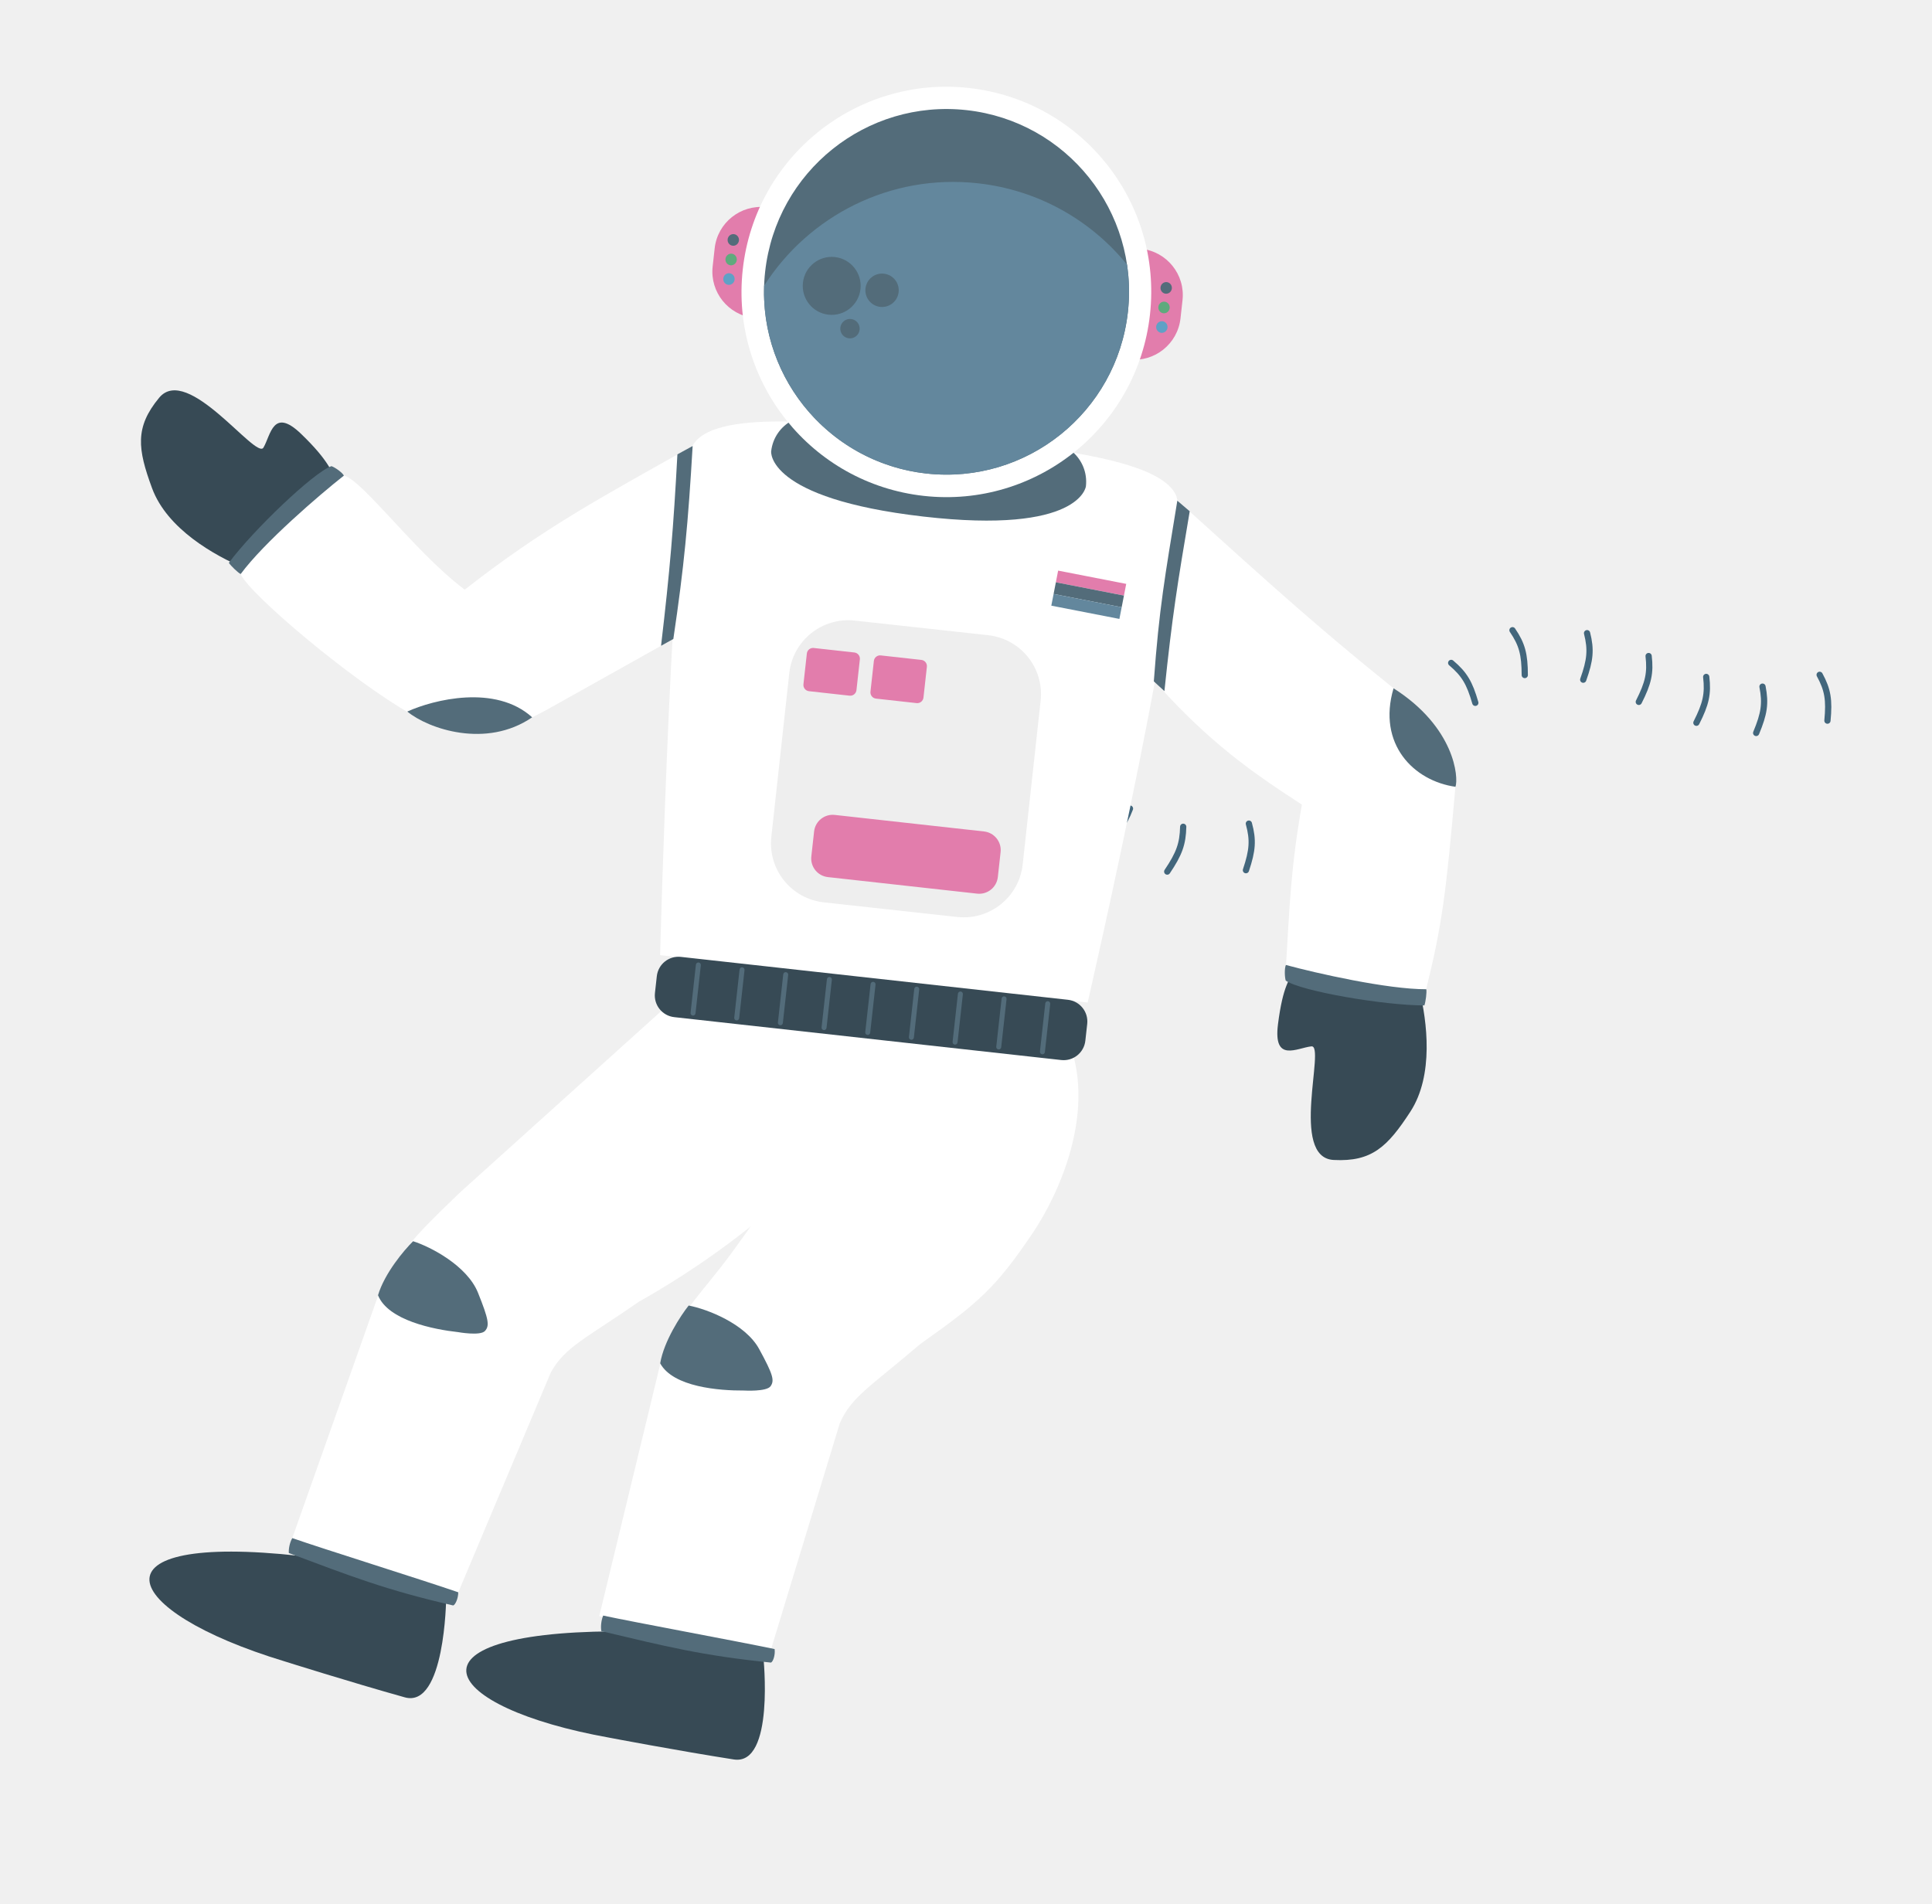
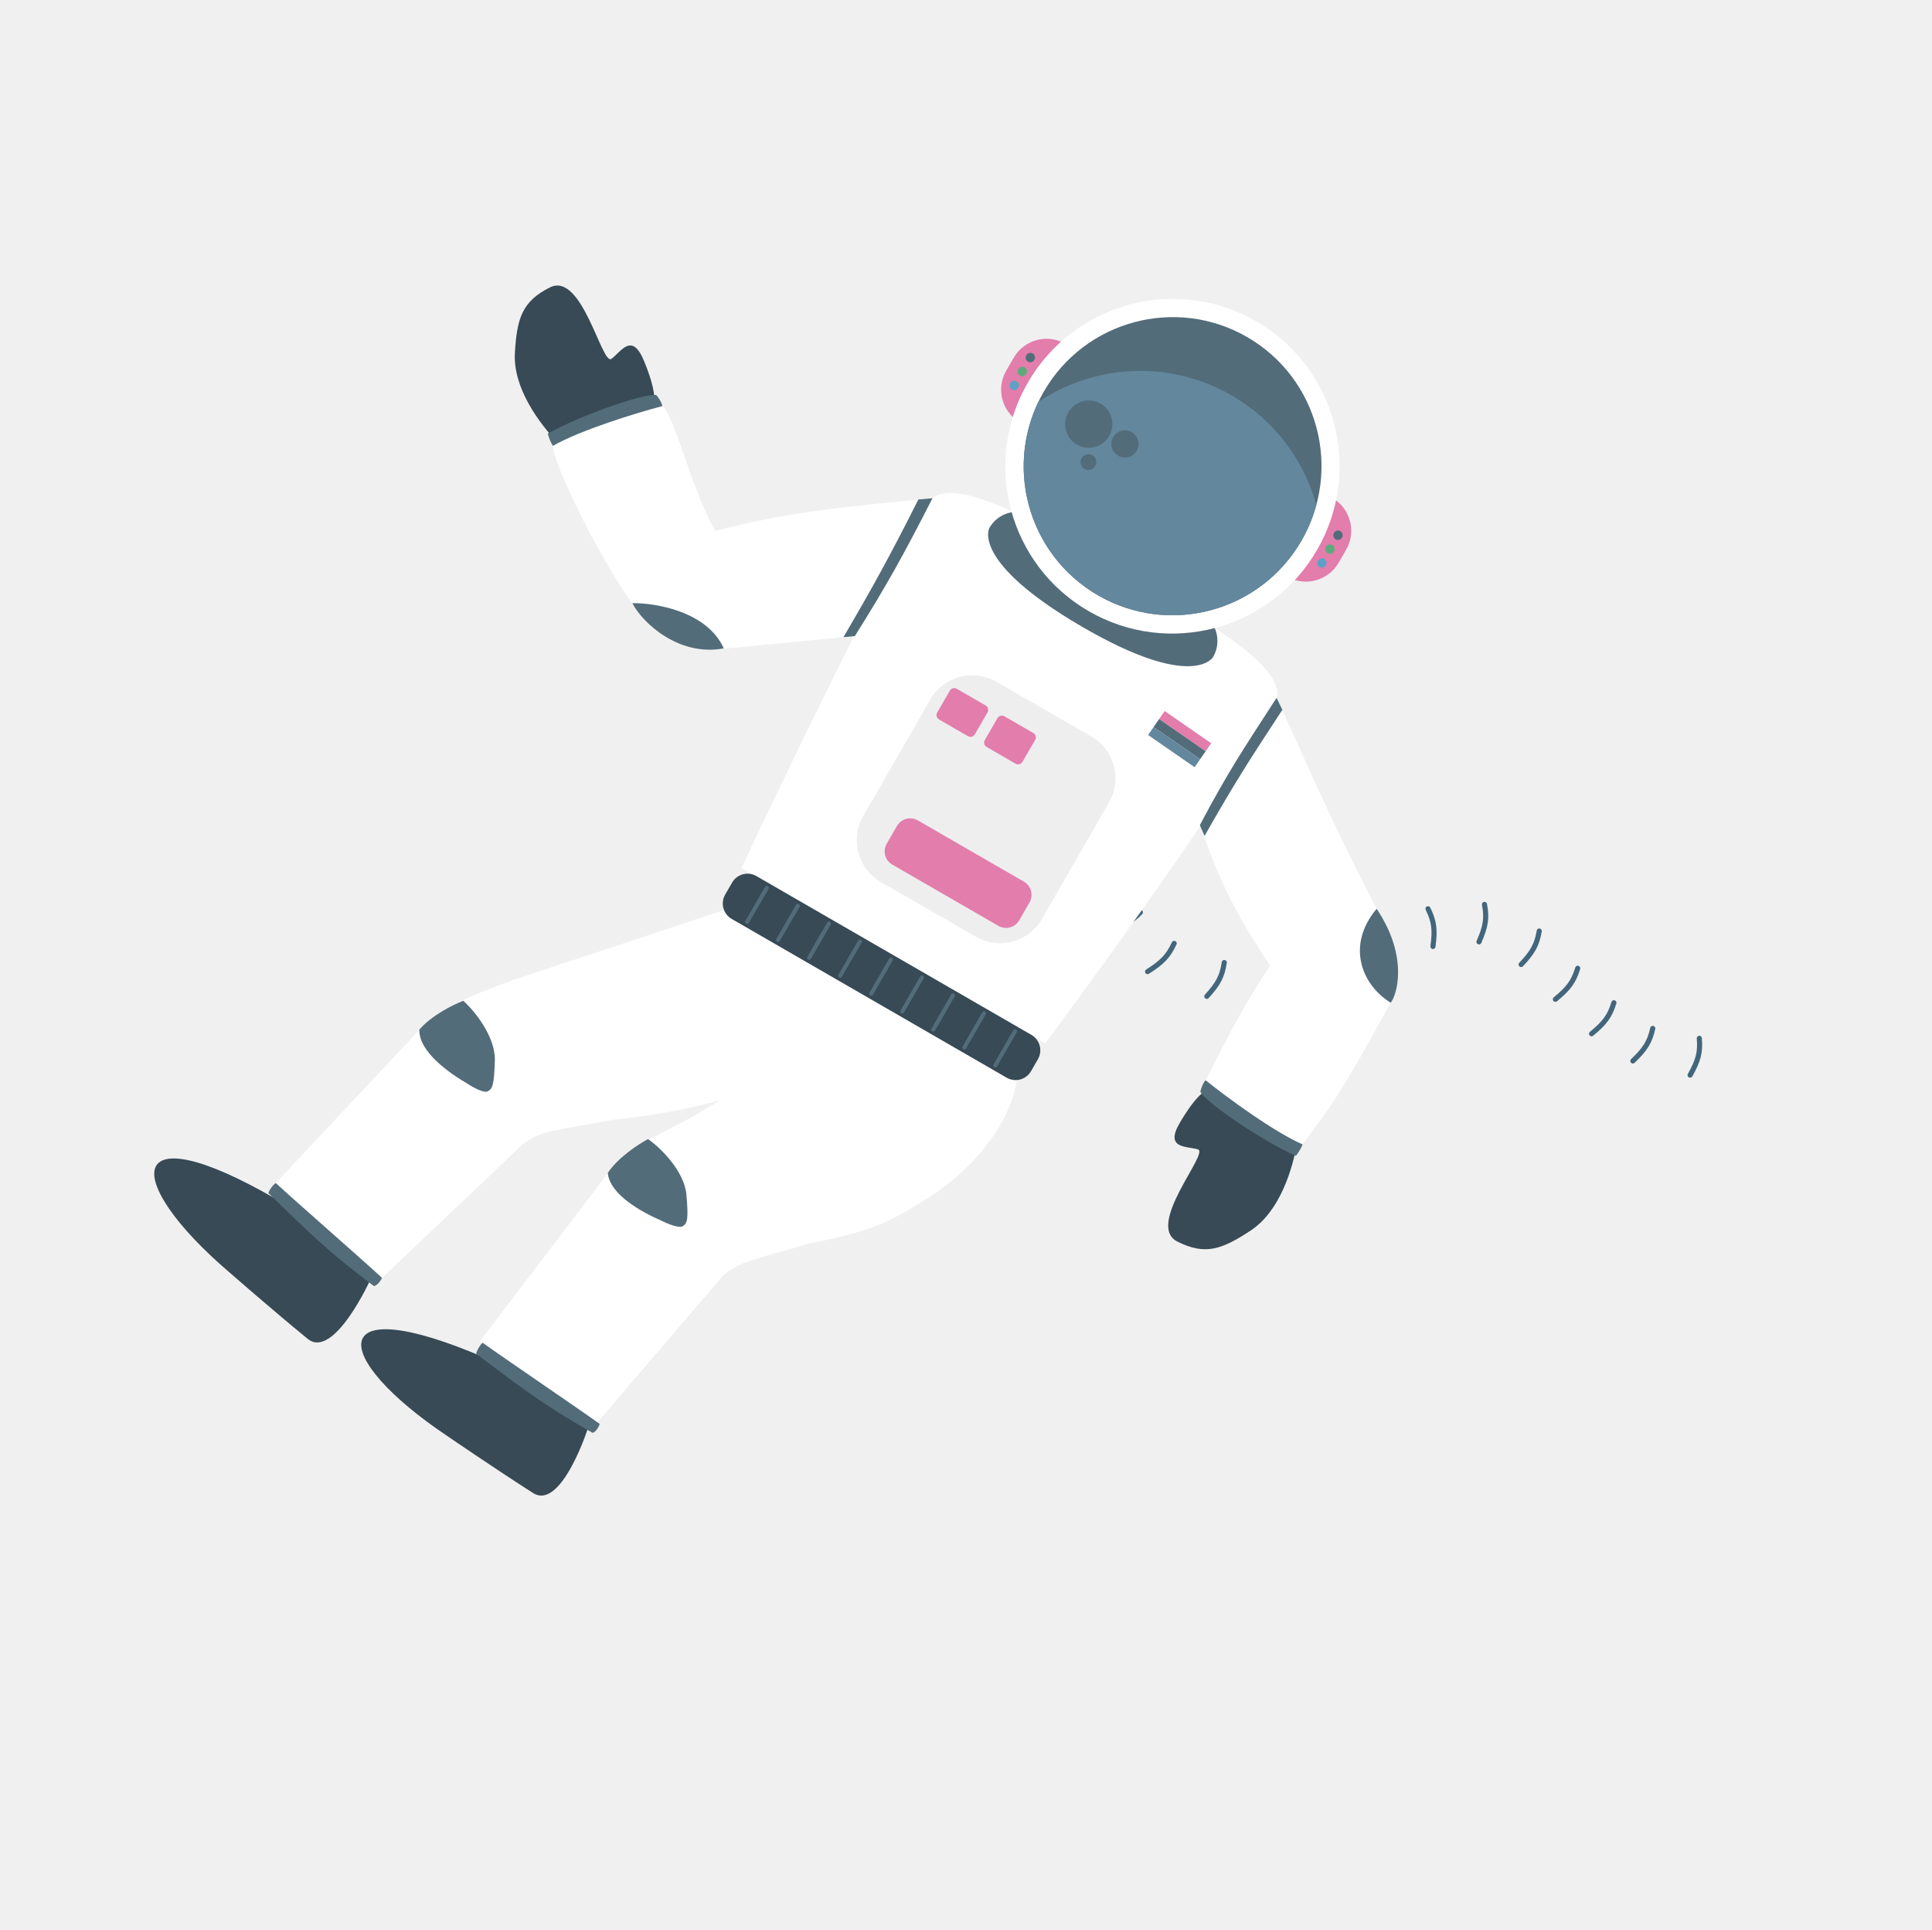
- <svg xmlns="http://www.w3.org/2000/svg" width="619" height="610" viewBox="0 0 619 610" fill="none">
+ <svg xmlns="http://www.w3.org/2000/svg" width="759" height="758" viewBox="0 0 759 758" fill="none">
  <g id="Astronaut">
    <g id="pipe">
-       <path id="Vector 14" d="M347.497 258.308C363.134 272.078 403.709 288.685 440.913 244.95C487.419 190.281 499.317 207.331 536.051 221.706C572.784 236.08 588.828 221.669 596.307 216.134" stroke="#F0F0F0" stroke-width="20" stroke-linecap="round" />
-       <path id="Vector 15" d="M352.395 270.994C357.9 266.877 360.059 264.285 362.039 259.093" stroke="#42667C" stroke-width="2" stroke-linecap="round" />
-       <path id="Vector 16" d="M373.971 279.277C377.793 273.593 378.964 270.447 379.09 264.917" stroke="#42667C" stroke-width="2" stroke-linecap="round" />
-       <path id="Vector 17" d="M399.188 278.826C401.318 272.471 401.573 269.19 400.13 263.907" stroke="#42667C" stroke-width="2" stroke-linecap="round" />
-       <path id="Vector 18" d="M426.1 268.396C425.073 261.857 423.778 258.844 420.018 254.788" stroke="#42667C" stroke-width="2" stroke-linecap="round" />
-       <path id="Vector 19" d="M442.346 253.971C440.883 247.517 439.387 244.594 435.359 240.785" stroke="#42667C" stroke-width="2" stroke-linecap="round" />
-       <path id="Vector 20" d="M457.787 239.251C455.959 232.891 454.299 230.055 450.056 226.466" stroke="#42667C" stroke-width="2" stroke-linecap="round" />
-       <path id="Vector 21" d="M472.681 225.2C470.853 218.84 469.193 216.003 464.95 212.415" stroke="#42667C" stroke-width="2" stroke-linecap="round" />
-       <path id="Vector 22" d="M488.525 216.295C488.503 209.66 487.682 206.489 484.588 201.937" stroke="#42667C" stroke-width="2" stroke-linecap="round" />
-       <path id="Vector 23" d="M507.252 217.789C509.505 211.47 509.823 208.193 508.484 202.883" stroke="#42667C" stroke-width="2" stroke-linecap="round" />
-       <path id="Vector 24" d="M525.063 224.896C528.109 218.878 528.847 215.655 528.207 210.212" stroke="#42667C" stroke-width="2" stroke-linecap="round" />
-       <path id="Vector 25" d="M543.516 231.589C546.562 225.571 547.3 222.348 546.66 216.905" stroke="#42667C" stroke-width="2" stroke-linecap="round" />
-       <path id="Vector 26" d="M562.663 234.856C565.25 228.651 565.744 225.39 564.693 220.015" stroke="#42667C" stroke-width="2" stroke-linecap="round" />
-       <path id="Vector 27" d="M585.5 230.91C586.131 224.29 585.628 221.051 583.002 216.23" stroke="#42667C" stroke-width="2" stroke-linecap="round" />
+       <path id="Vector 14" d="M435.004 351.814C443.795 370.704 474.287 402.206 525.922 377.091C590.466 345.698 594.517 366.091 622.386 394.005C650.256 421.92 670.736 415.164 679.809 413.099" stroke="#F0F0F0" stroke-width="20" stroke-linecap="round" />
+       <path id="Vector 15" d="M434.396 365.4C441.091 363.839 444.108 362.333 448.007 358.373" stroke="#42667C" stroke-width="2" stroke-linecap="round" />
+       <path id="Vector 16" d="M450.83 381.648C456.613 377.978 458.949 375.567 461.284 370.553" stroke="#42667C" stroke-width="2" stroke-linecap="round" />
+       <path id="Vector 17" d="M474.105 391.362C478.609 386.397 480.159 383.494 480.959 378.076" stroke="#42667C" stroke-width="2" stroke-linecap="round" />
+       <path id="Vector 18" d="M502.941 392.616C504.626 386.214 504.65 382.935 502.835 377.711" stroke="#42667C" stroke-width="2" stroke-linecap="round" />
+       <path id="Vector 19" d="M523.612 385.928C524.863 379.43 524.668 376.153 522.507 371.047" stroke="#42667C" stroke-width="2" stroke-linecap="round" />
+       <path id="Vector 20" d="M543.664 378.648C544.544 372.089 544.163 368.824 541.717 363.835" stroke="#42667C" stroke-width="2" stroke-linecap="round" />
+       <path id="Vector 21" d="M562.947 371.759C563.827 365.201 563.445 361.936 561 356.946" stroke="#42667C" stroke-width="2" stroke-linecap="round" />
+       <path id="Vector 22" d="M581.034 369.966C583.677 363.881 584.199 360.647 583.193 355.236" stroke="#42667C" stroke-width="2" stroke-linecap="round" />
+       <path id="Vector 23" d="M597.584 378.854C602.185 373.972 603.792 371.099 604.698 365.698" stroke="#42667C" stroke-width="2" stroke-linecap="round" />
+       <path id="Vector 24" d="M611.043 392.515C616.248 388.227 618.218 385.572 619.818 380.33" stroke="#42667C" stroke-width="2" stroke-linecap="round" />
+       <path id="Vector 25" d="M625.255 406.054C630.46 401.766 632.43 399.111 634.03 393.869" stroke="#42667C" stroke-width="2" stroke-linecap="round" />
+       <path id="Vector 26" d="M641.479 416.735C646.34 412.091 648.101 409.303 649.298 403.958" stroke="#42667C" stroke-width="2" stroke-linecap="round" />
+       <path id="Vector 27" d="M663.978 422.292C667.214 416.482 668.054 413.314 667.585 407.843" stroke="#42667C" stroke-width="2" stroke-linecap="round" />
    </g>
-     <path id="body" d="M221.885 142.82C228.347 131.132 264.91 135.126 297.733 138.823C329.828 143.29 370.267 145.887 376.673 158.418C383.078 170.95 348.479 321.233 348.479 321.233L211.499 306.05C211.499 306.05 215.423 154.508 221.885 142.82Z" fill="white" />
-     <path id="collar" d="M247.073 144.63C248.048 135.827 257.455 130.652 265.413 134.541L287.742 145.452C294.049 148.534 301.23 149.33 308.059 147.704L332.236 141.948C340.852 139.896 348.897 147.006 347.921 155.808V155.808C347.921 155.808 347.921 155.808 347.921 155.808C347.921 155.809 346.201 171.324 295.802 165.515C245.402 159.705 247.073 144.63 247.073 144.63C247.073 144.63 247.073 144.63 247.073 144.63V144.63Z" fill="#536C7A" />
+     <path id="body" d="M366.338 195.606C376.949 187.497 408.831 205.836 437.407 222.402C465.007 239.381 501 257.997 501.835 272.047C502.669 286.096 410.636 409.838 410.636 409.838L291.281 340.928C291.281 340.928 355.726 203.716 366.338 195.606Z" fill="white" />
+     <path id="collar" d="M388.679 207.378C393.107 199.708 403.8 198.746 409.526 205.503L425.595 224.462C430.134 229.817 436.391 233.43 443.297 234.683L467.752 239.119C476.466 240.7 480.979 250.441 476.551 258.111V258.111C476.551 258.111 476.551 258.111 476.551 258.111C476.551 258.112 468.746 271.631 424.92 246.072C381.095 220.514 388.679 207.378 388.679 207.378C388.679 207.378 388.679 207.378 388.679 207.378V207.378Z" fill="#536C7A" />
    <g id="headphone-1">
-       <path id="Rectangle 2" d="M245.435 66.397V66.397C237.252 65.49 229.883 71.388 228.976 79.571L228.33 85.396C227.423 93.579 233.322 100.948 241.505 101.855V101.855L245.435 66.397Z" fill="#E27DAC" />
-       <ellipse id="Ellipse 6" cx="234.941" cy="76.879" rx="1.822" ry="1.867" transform="rotate(6.32508 234.941 76.8785)" fill="#536C7A" />
-       <ellipse id="Ellipse 7" cx="234.246" cy="83.146" rx="1.822" ry="1.867" transform="rotate(6.32508 234.246 83.1456)" fill="#5FAA7D" />
-       <ellipse id="Ellipse 8" cx="233.551" cy="89.413" rx="1.822" ry="1.867" transform="rotate(6.32508 233.551 89.4126)" fill="#5FA1C6" />
+       <path id="Rectangle 2" d="M418.593 135.072V135.072C411.463 130.956 402.346 133.398 398.229 140.528L395.299 145.604C391.182 152.734 393.625 161.851 400.755 165.968V165.968L418.593 135.072Z" fill="#E27DAC" />
+       <ellipse id="Ellipse 6" cx="404.773" cy="140.457" rx="1.822" ry="1.867" transform="rotate(30 404.773 140.457)" fill="#536C7A" />
+       <ellipse id="Ellipse 7" cx="401.62" cy="145.918" rx="1.822" ry="1.867" transform="rotate(30 401.62 145.918)" fill="#5FAA7D" />
+       <ellipse id="Ellipse 8" cx="398.468" cy="151.379" rx="1.822" ry="1.867" transform="rotate(30 398.468 151.379)" fill="#5FA1C6" />
    </g>
    <g id="headphone-2">
-       <path id="Rectangle 1" d="M365.696 79.727V79.727C373.879 80.634 379.777 88.003 378.87 96.186L378.224 102.011C377.317 110.194 369.948 116.092 361.766 115.185V115.185L365.696 79.727Z" fill="#E27DAC" />
-       <ellipse id="Ellipse 9" cx="373.64" cy="92.253" rx="1.822" ry="1.867" transform="rotate(6.32508 373.64 92.2526)" fill="#536C7A" />
-       <ellipse id="Ellipse 10" cx="372.945" cy="98.52" rx="1.822" ry="1.867" transform="rotate(6.32508 372.945 98.5196)" fill="#5FAA7D" />
-       <ellipse id="Ellipse 11" cx="372.25" cy="104.787" rx="1.822" ry="1.867" transform="rotate(6.32508 372.25 104.787)" fill="#5FA1C6" />
+       <path id="Rectangle 1" d="M523.38 195.571V195.571C530.51 199.687 532.953 208.804 528.836 215.934L525.906 221.01C521.789 228.14 512.672 230.583 505.542 226.466V226.466L523.38 195.571Z" fill="#E27DAC" />
+       <ellipse id="Ellipse 9" cx="525.626" cy="210.232" rx="1.822" ry="1.867" transform="rotate(30 525.626 210.232)" fill="#536C7A" />
+       <ellipse id="Ellipse 10" cx="522.473" cy="215.692" rx="1.822" ry="1.867" transform="rotate(30 522.473 215.692)" fill="#5FAA7D" />
+       <ellipse id="Ellipse 11" cx="519.32" cy="221.153" rx="1.822" ry="1.867" transform="rotate(30 519.32 221.153)" fill="#5FA1C6" />
    </g>
    <g id="main-head">
-       <ellipse id="Ellipse 1" cx="303.212" cy="93.544" rx="65.633" ry="65.75" transform="rotate(6.32508 303.212 93.5445)" fill="white" />
-       <ellipse id="Ellipse 4" cx="303.257" cy="93.508" rx="58.47" ry="58.574" transform="rotate(6.32508 303.257 93.5078)" fill="#536C7A" />
-       <path id="Subtract" fill-rule="evenodd" clip-rule="evenodd" d="M361.371 99.95C357.807 132.102 328.899 155.283 296.804 151.725C266.211 148.334 243.764 121.872 244.817 91.556C259.088 69.191 285.209 55.614 313.32 58.73C332.813 60.89 349.615 70.673 361.094 84.787C361.827 89.697 361.944 94.782 361.371 99.95ZM282.016 98.332C284.948 98.657 287.589 96.54 287.915 93.602C288.241 90.665 286.128 88.02 283.195 87.695C280.263 87.37 277.622 89.488 277.297 92.425C276.971 95.362 279.084 98.007 282.016 98.332ZM275.414 105.656C275.224 107.363 273.689 108.595 271.984 108.406C270.279 108.217 269.051 106.679 269.24 104.971C269.429 103.263 270.965 102.032 272.67 102.221C274.374 102.41 275.603 103.948 275.414 105.656ZM265.449 100.836C270.54 101.401 275.126 97.723 275.692 92.623C276.257 87.522 272.588 82.93 267.496 82.365C262.405 81.801 257.819 85.478 257.253 90.579C256.688 95.68 260.357 100.272 265.449 100.836Z" fill="#63879D" />
+       <ellipse id="Ellipse 1" cx="460.606" cy="183.135" rx="65.633" ry="65.75" transform="rotate(30 460.606 183.135)" fill="white" />
+       <ellipse id="Ellipse 4" cx="460.663" cy="183.119" rx="58.47" ry="58.574" transform="rotate(30 460.663 183.119)" fill="#536C7A" />
+       <path id="Subtract" fill-rule="evenodd" clip-rule="evenodd" d="M511.299 212.354C495.124 240.37 459.341 249.992 431.376 233.846C404.718 218.455 394.786 185.207 407.924 157.865C429.974 143.113 459.349 141.167 483.844 155.309C500.829 165.115 512.288 180.821 517.134 198.357C515.833 203.148 513.898 207.851 511.299 212.354ZM439.272 179.009C441.827 180.484 445.096 179.605 446.574 177.045C448.051 174.486 447.178 171.215 444.623 169.74C442.068 168.265 438.799 169.144 437.322 171.703C435.844 174.263 436.717 177.533 439.272 179.009ZM430.284 183.064C429.425 184.552 427.525 185.063 426.039 184.206C424.554 183.348 424.046 181.447 424.905 179.959C425.764 178.47 427.665 177.959 429.15 178.817C430.636 179.675 431.144 181.576 430.284 183.064ZM423.093 174.649C427.53 177.211 433.206 175.684 435.772 171.24C438.338 166.796 436.822 161.116 432.385 158.555C427.949 155.993 422.272 157.52 419.706 161.964C417.14 166.409 418.657 172.088 423.093 174.649Z" fill="#63879D" />
    </g>
    <g id="left-arm">
-       <path id="Vector 2" d="M48.717 156.421C53.547 169.523 68.73 177.994 78.301 182.055L108.099 155.133C106.599 151.67 105.492 147.705 96.477 139.031C87.461 130.357 86.77 139.4 84.409 143.422C82.048 147.443 60.087 116.455 50.993 127.447C43.154 136.922 44.085 143.857 48.717 156.421Z" fill="#374A55" />
-       <path id="Vector 1" d="M148.892 188.943C173.905 169.372 192.219 159.563 222.3 142.687L218.965 202.912L175.365 227.328C158.883 236.232 148.524 239.278 128.11 226.678C107.695 214.078 75.915 186.699 76.981 183.113C78.047 179.528 104.665 155.572 108.874 152.559C113.083 149.545 131.774 176.111 148.892 188.943Z" fill="white" />
-       <path id="Vector 7" d="M77.113 183.931C84.497 173.898 102.359 158.559 110.184 152.392C109.601 151.337 107.338 149.763 106.2 149.362C100.591 151.241 81.031 169.948 73.324 180.343C74.032 181.381 76.185 183.471 77.113 183.931Z" fill="#536C7A" />
-       <path id="Vector 5" d="M130.488 227.998C138.929 224.174 158.75 219.19 170.504 229.845C155.772 239.937 137.298 233.569 130.488 227.998Z" fill="#536C7A" />
-       <path id="Vector 6" d="M215.734 204.74C219.205 181.347 220.461 167.741 221.919 142.913L217.035 145.584C215.769 169.26 214.644 182.693 211.794 206.936L215.734 204.74Z" fill="#536C7A" />
+       <path id="Vector 2" d="M202.282 138.528C201.444 152.467 211.948 166.321 219.083 173.884L257.183 161.193C257.201 157.419 257.779 153.343 253.005 141.779C248.231 130.215 243.968 138.219 240.191 140.955C236.413 143.69 228.743 106.491 216.001 112.906C205.017 118.436 203.085 125.161 202.282 138.528Z" fill="#374A55" />
+       <path id="Vector 1" d="M280.968 208.537C311.734 200.657 332.445 199.028 366.771 195.652L339.534 249.469L289.798 254.323C271.129 255.859 260.418 254.489 246.782 234.752C233.145 215.015 215.034 177.179 217.449 174.323C219.865 171.467 253.862 160.216 258.927 159.146C263.992 158.076 270.442 189.912 280.968 208.537Z" fill="white" />
+       <path id="Vector 7" d="M217.242 175.125C228.033 168.901 250.551 162.026 260.194 159.52C260.084 158.319 258.643 155.969 257.762 155.145C251.871 154.613 226.445 163.892 215.212 170.318C215.444 171.553 216.577 174.331 217.242 175.125Z" fill="#536C7A" />
+       <path id="Vector 5" d="M248.43 236.916C257.696 236.803 277.85 240.198 284.336 254.676C266.791 258.003 252.429 244.752 248.43 236.916Z" fill="#536C7A" />
+       <path id="Vector 6" d="M335.84 249.846C348.412 229.815 355.027 217.858 366.332 195.705L360.786 196.191C350.119 217.366 343.695 229.216 331.35 250.274L335.84 249.846Z" fill="#536C7A" />
    </g>
    <g id="right-arm">
-       <path id="Vector 9" d="M452.591 225.403C423.207 202.112 407.21 187.396 378.861 161.826C374.404 184.499 372.474 197.121 371.075 219.585C387.444 237.681 400.465 247.051 417.118 257.817C413.507 278.47 413.201 290.008 411.952 310.688C429.5 315.214 439.338 317.389 456.886 317.186C462.052 296.218 463.258 286.601 466.229 252.987C467.018 241.101 460.568 231.727 452.591 225.403Z" fill="white" />
-       <path id="Vector 8" d="M369.676 218.323C371.413 194.738 373.191 184.982 377.206 160.438L381.178 163.823C377.229 187.202 375.597 197.188 373.069 221.466L369.676 218.323Z" fill="#536C7A" />
-       <path id="Vector 2_2" d="M451.86 356.223C459.48 344.521 457.219 327.258 454.769 317.139C438.458 317.326 429.929 315.291 415.115 310.28C413.233 313.553 411.036 315.767 409.459 328.192C407.881 340.617 415.539 335.778 420.169 335.277C424.799 334.776 413.056 370.925 427.285 371.679C439.55 372.33 444.552 367.443 451.86 356.223Z" fill="#374A55" />
-       <path id="Vector 7_2" d="M456.98 316.974C444.539 317.023 421.601 311.811 411.995 309.198C411.498 310.297 411.585 313.056 411.942 314.21C416.79 317.599 443.439 322.167 456.363 322.162C456.773 320.973 457.164 317.996 456.98 316.974Z" fill="#536C7A" />
-       <path id="Vector 5_2" d="M466.327 252.105C452.964 250.239 441.202 238.43 446.485 220.546C466.14 233.039 467.354 249.123 466.327 252.105Z" fill="#536C7A" />
+       <path id="Vector 9" d="M544.466 363.879C526.907 330.749 518.166 310.848 502.47 276.046C489.284 295.021 482.448 305.806 472.147 325.818C479.872 348.964 488.034 362.773 498.963 379.32C487.362 396.785 482.449 407.229 473.001 425.668C487.255 436.859 495.392 442.801 511.544 449.662C524.696 432.533 529.662 424.21 545.88 394.617C551.376 384.048 549.233 372.873 544.466 363.879Z" fill="white" />
+       <path id="Vector 8" d="M471.372 324.101C482.433 303.198 487.98 294.977 501.512 274.11L503.791 278.805C490.786 298.631 485.282 307.121 473.218 328.341L471.372 324.101Z" fill="#536C7A" />
+       <path id="Vector 2_2" d="M491.266 483.395C502.944 475.738 507.805 459.02 509.624 448.768C494.611 442.39 487.617 437.101 476.062 426.564C473.024 428.805 470.123 429.951 463.689 440.697C457.255 451.443 466.212 450.086 470.653 451.486C475.095 452.887 449.824 481.278 462.553 487.682C473.525 493.203 480.068 490.737 491.266 483.395Z" fill="#374A55" />
+       <path id="Vector 7_2" d="M511.716 449.506C500.302 444.555 481.388 430.57 473.639 424.32C472.742 425.126 471.715 427.689 471.578 428.889C474.657 433.94 497.229 448.824 509.068 454.009C509.92 453.084 511.474 450.515 511.716 449.506Z" fill="#536C7A" />
+       <path id="Vector 5_2" d="M546.324 393.849C534.835 386.774 528.805 371.236 540.825 356.978C553.808 376.312 548.462 391.531 546.324 393.849Z" fill="#536C7A" />
    </g>
    <g id="body-set">
-       <rect id="Rectangle 7" x="254.955" y="196.778" width="81.014" height="90.826" rx="19" transform="rotate(6.25532 254.955 196.778)" fill="#EEEEEE" />
-       <rect id="Rectangle 8" x="261.493" y="260.457" width="60.118" height="20.046" rx="6" transform="rotate(6.32508 261.493 260.457)" fill="#E27DAC" />
-       <rect id="Rectangle 9" x="258.732" y="207.409" width="17.088" height="13.925" rx="2" transform="rotate(6.32508 258.732 207.409)" fill="#E27DAC" />
-       <rect id="Rectangle 10" x="280.204" y="209.789" width="17.088" height="13.925" rx="2" transform="rotate(6.32508 280.204 209.789)" fill="#E27DAC" />
+       <rect id="Rectangle 7" x="374.958" y="258.303" width="81.014" height="90.826" rx="19" transform="rotate(29.9302 374.958 258.303)" fill="#EEEEEE" />
+       <rect id="Rectangle 8" x="355.375" y="319.247" width="60.118" height="20.046" rx="6" transform="rotate(30 355.375 319.247)" fill="#E27DAC" />
+       <rect id="Rectangle 9" x="374.148" y="269.556" width="17.088" height="13.925" rx="2" transform="rotate(30 374.148 269.556)" fill="#E27DAC" />
+       <rect id="Rectangle 10" x="392.857" y="280.358" width="17.088" height="13.925" rx="2" transform="rotate(30 392.857 280.358)" fill="#E27DAC" />
    </g>
    <g id="flag">
-       <rect id="Rectangle 4" width="22.224" height="3.814" transform="matrix(0.98152 0.191358 -0.191073 0.981576 339.02 182.838)" fill="#E27DAC" />
-       <rect id="Rectangle 5" width="22.224" height="3.814" transform="matrix(0.98152 0.191358 -0.191073 0.981576 338.291 186.581)" fill="#536C7A" />
-       <rect id="Rectangle 6" x="337.563" y="190.325" width="22.224" height="3.814" transform="rotate(11.0237 337.563 190.325)" fill="#63879D" />
+       <rect id="Rectangle 4" width="22.224" height="3.814" transform="matrix(0.822075 0.56938 -0.56914 0.82224 457.545 279.291)" fill="#E27DAC" />
+       <rect id="Rectangle 5" width="22.224" height="3.814" transform="matrix(0.822075 0.56938 -0.56914 0.82224 455.375 282.427)" fill="#536C7A" />
+       <rect id="Rectangle 6" x="453.204" y="285.563" width="22.224" height="3.814" transform="rotate(34.6986 453.204 285.563)" fill="#63879D" />
    </g>
    <g id="left-leg">
-       <path id="Vector 10" d="M147.444 382.033L212.912 323.028L305.645 334.69L258.563 377.305C242.44 392.563 224.714 405.813 204.807 417.037C187.418 429.046 181.032 431.611 176.506 439.698L146.695 510.546L93.522 493.184L121.725 413.54C127.333 400.474 139.5 389.809 147.444 382.033Z" fill="white" />
-       <path id="Vector 12" d="M153.141 414.211C149.684 405.617 138.024 399.506 132.343 397.716C129.457 400.579 123.171 408.051 121.114 415.034C124.353 423.103 138.92 425.976 146.796 426.849C146.796 426.849 153.915 428.129 155.391 426.463C156.867 424.797 156.647 422.925 153.141 414.211Z" fill="#536C7A" />
-       <path id="Vector 13" d="M91.1 532.315C37.404 516.056 27.888 490.996 96.133 498.56L142.945 512.227C142.945 512.227 142.565 547.467 129.684 543.865C112.23 538.986 91.1 532.315 91.1 532.315Z" fill="#374A55" />
-       <path id="Vector 7_3" d="M146.822 510.203C135.513 506.293 103.297 496.222 93.649 492.841C92.772 494.357 92.439 496.422 92.54 497.627C112.229 505.002 123.688 509.489 145.195 514.428C145.891 514.235 146.82 512.161 146.822 510.203Z" fill="#536C7A" />
+       <path id="Vector 10" d="M202.106 384.795L285.757 357.045L366.003 404.962L305.772 425.085C284.88 432.584 263.325 437.602 240.586 439.888C219.838 443.903 212.96 443.688 205.568 449.278L149.816 502.191L108.09 464.94L165.901 403.323C176.283 393.609 191.709 388.727 202.106 384.795Z" fill="white" />
+       <path id="Vector 12" d="M194.403 416.553C194.688 407.295 186.463 397.015 181.979 393.095C178.186 394.558 169.429 398.877 164.741 404.446C164.467 413.137 176.655 421.618 183.518 425.58C183.518 425.58 189.523 429.61 191.544 428.677C193.565 427.745 194.115 425.941 194.403 416.553Z" fill="#536C7A" />
+       <path id="Vector 13" d="M90.159 499.805C47.511 463.353 48.859 436.581 108.323 470.912L145.707 502.226C145.707 502.226 131.209 534.347 120.858 525.876C106.832 514.399 90.159 499.805 90.159 499.805Z" fill="#374A55" />
+       <path id="Vector 7_3" d="M150.07 501.928C141.283 493.807 115.822 471.647 108.344 464.677C106.932 465.713 105.798 467.471 105.407 468.614C120.477 483.275 129.17 491.985 146.884 505.145C147.598 505.247 149.282 503.721 150.07 501.928Z" fill="#536C7A" />
    </g>
    <g id="right-leg">
-       <path id="Vector 10_2" d="M234.21 401.74C243.34 389.303 268.419 352.897 286.617 328.426L342.75 334.61C351.051 357.336 338.883 383.218 330.845 395.133C318.949 412.767 313.517 417.424 294.869 430.641C278.805 444.379 272.716 447.589 269.046 456.1L246.672 529.642L191.996 517.857L211.866 435.73C216.101 422.157 225.08 414.177 234.21 401.74Z" fill="white" />
-       <path id="Vector 12_2" d="M243.23 432.263C238.791 424.135 226.496 419.434 220.644 418.324C218.113 421.506 212.744 429.663 211.518 436.839C215.679 444.472 230.482 445.616 238.407 445.558C238.407 445.558 245.626 445.994 246.897 444.166C248.169 442.339 247.731 440.505 243.23 432.263Z" fill="#536C7A" />
-       <path id="Vector 13_2" d="M195.427 556.83C140.196 546.986 127.815 523.216 196.477 522.718L244.568 530.796C244.568 530.796 248.312 565.836 235.097 563.772C217.192 560.974 195.427 556.83 195.427 556.83Z" fill="#374A55" />
-       <path id="Vector 7_4" d="M248.184 528.399C236.476 525.937 203.246 519.815 193.252 517.669C192.571 519.283 192.424 521.477 192.674 522.659C213.131 527.51 225.061 530.526 247.017 532.732C247.683 532.453 248.427 530.342 248.184 528.399Z" fill="#536C7A" />
+       <path id="Vector 10_2" d="M273.657 437.685C287.013 429.961 324.6 406.689 351.092 391.585L400.017 419.788C398.494 443.935 376.958 462.752 364.812 470.437C346.836 481.81 339.991 483.895 317.605 488.511C297.377 494.642 290.512 495.137 283.733 501.458L233.712 559.826L188.369 527.078L239.544 459.842C248.874 449.111 260.302 445.409 273.657 437.685Z" fill="white" />
+       <path id="Vector 12_2" d="M269.661 469.26C268.86 460.034 259.487 450.792 254.574 447.425C250.978 449.323 242.785 454.638 238.781 460.718C239.526 469.379 252.625 476.371 259.905 479.5C259.905 479.5 266.342 482.798 268.24 481.635C270.138 480.471 270.474 478.616 269.661 469.26Z" fill="#536C7A" />
+       <path id="Vector 13_2" d="M175.862 564.149C129.232 532.956 127.438 506.215 190.521 533.33L231.321 560.038C231.321 560.038 220.68 593.633 209.406 586.436C194.131 576.684 175.862 564.149 175.862 564.149Z" fill="#374A55" />
+       <path id="Vector 7_4" d="M235.595 559.295C225.861 552.339 197.887 533.389 189.595 527.411C188.323 528.615 187.308 530.565 187.062 531.748C203.849 544.405 213.564 551.958 232.786 562.794C233.508 562.806 235.037 561.172 235.595 559.295Z" fill="#536C7A" />
    </g>
    <g id="belt">
-       <path id="Rectangle 11" d="M210.438 312.797C210.864 308.954 214.324 306.184 218.166 306.61L342.149 320.353C345.991 320.779 348.761 324.239 348.335 328.082L347.737 333.473C347.311 337.316 343.851 340.085 340.009 339.66L216.026 325.917C212.184 325.491 209.414 322.031 209.84 318.188L210.438 312.797Z" fill="#374A55" />
-       <rect id="Rectangle 12" x="223.05" y="308.312" width="1.594" height="17.119" rx="0.797" transform="rotate(6.32508 223.05 308.312)" fill="#536C7A" />
-       <rect id="Rectangle 13" x="237.042" y="309.863" width="1.594" height="17.119" rx="0.797" transform="rotate(6.32508 237.042 309.863)" fill="#536C7A" />
-       <rect id="Rectangle 14" x="251.034" y="311.414" width="1.594" height="17.119" rx="0.797" transform="rotate(6.32508 251.034 311.414)" fill="#536C7A" />
-       <rect id="Rectangle 15" x="265.026" y="312.965" width="1.594" height="17.119" rx="0.797" transform="rotate(6.32508 265.026 312.965)" fill="#536C7A" />
-       <rect id="Rectangle 16" x="279.018" y="314.516" width="1.594" height="17.119" rx="0.797" transform="rotate(6.32508 279.018 314.516)" fill="#536C7A" />
-       <rect id="Rectangle 17" x="293.01" y="316.067" width="1.594" height="17.119" rx="0.797" transform="rotate(6.32508 293.01 316.067)" fill="#536C7A" />
-       <rect id="Rectangle 18" x="307.002" y="317.617" width="1.594" height="17.119" rx="0.797" transform="rotate(6.32508 307.002 317.617)" fill="#536C7A" />
-       <rect id="Rectangle 19" x="320.995" y="319.168" width="1.594" height="17.119" rx="0.797" transform="rotate(6.32508 320.995 319.168)" fill="#536C7A" />
-       <rect id="Rectangle 20" x="334.987" y="320.719" width="1.594" height="17.119" rx="0.797" transform="rotate(6.32508 334.987 320.719)" fill="#536C7A" />
+       <path id="Rectangle 11" d="M287.6 346.681C289.533 343.333 293.814 342.186 297.162 344.119L405.192 406.49C408.54 408.423 409.687 412.704 407.754 416.052L405.042 420.75C403.109 424.098 398.827 425.245 395.479 423.312L287.45 360.941C284.102 359.008 282.955 354.727 284.888 351.379L287.6 346.681Z" fill="#374A55" />
+       <rect id="Rectangle 12" x="300.952" y="347.638" width="1.594" height="17.119" rx="0.797" transform="rotate(30 300.952 347.638)" fill="#536C7A" />
+       <rect id="Rectangle 13" x="313.143" y="354.677" width="1.594" height="17.119" rx="0.797" transform="rotate(30 313.143 354.677)" fill="#536C7A" />
+       <rect id="Rectangle 14" x="325.335" y="361.716" width="1.594" height="17.119" rx="0.797" transform="rotate(30 325.335 361.716)" fill="#536C7A" />
+       <rect id="Rectangle 15" x="337.527" y="368.755" width="1.594" height="17.119" rx="0.797" transform="rotate(30 337.527 368.755)" fill="#536C7A" />
+       <rect id="Rectangle 16" x="349.719" y="375.794" width="1.594" height="17.119" rx="0.797" transform="rotate(30 349.719 375.794)" fill="#536C7A" />
+       <rect id="Rectangle 17" x="361.91" y="382.833" width="1.594" height="17.119" rx="0.797" transform="rotate(30 361.91 382.833)" fill="#536C7A" />
+       <rect id="Rectangle 18" x="374.102" y="389.871" width="1.594" height="17.119" rx="0.797" transform="rotate(30 374.102 389.871)" fill="#536C7A" />
+       <rect id="Rectangle 19" x="386.294" y="396.91" width="1.594" height="17.119" rx="0.797" transform="rotate(30 386.294 396.91)" fill="#536C7A" />
+       <rect id="Rectangle 20" x="398.485" y="403.949" width="1.594" height="17.119" rx="0.797" transform="rotate(30 398.485 403.949)" fill="#536C7A" />
    </g>
  </g>
</svg>
